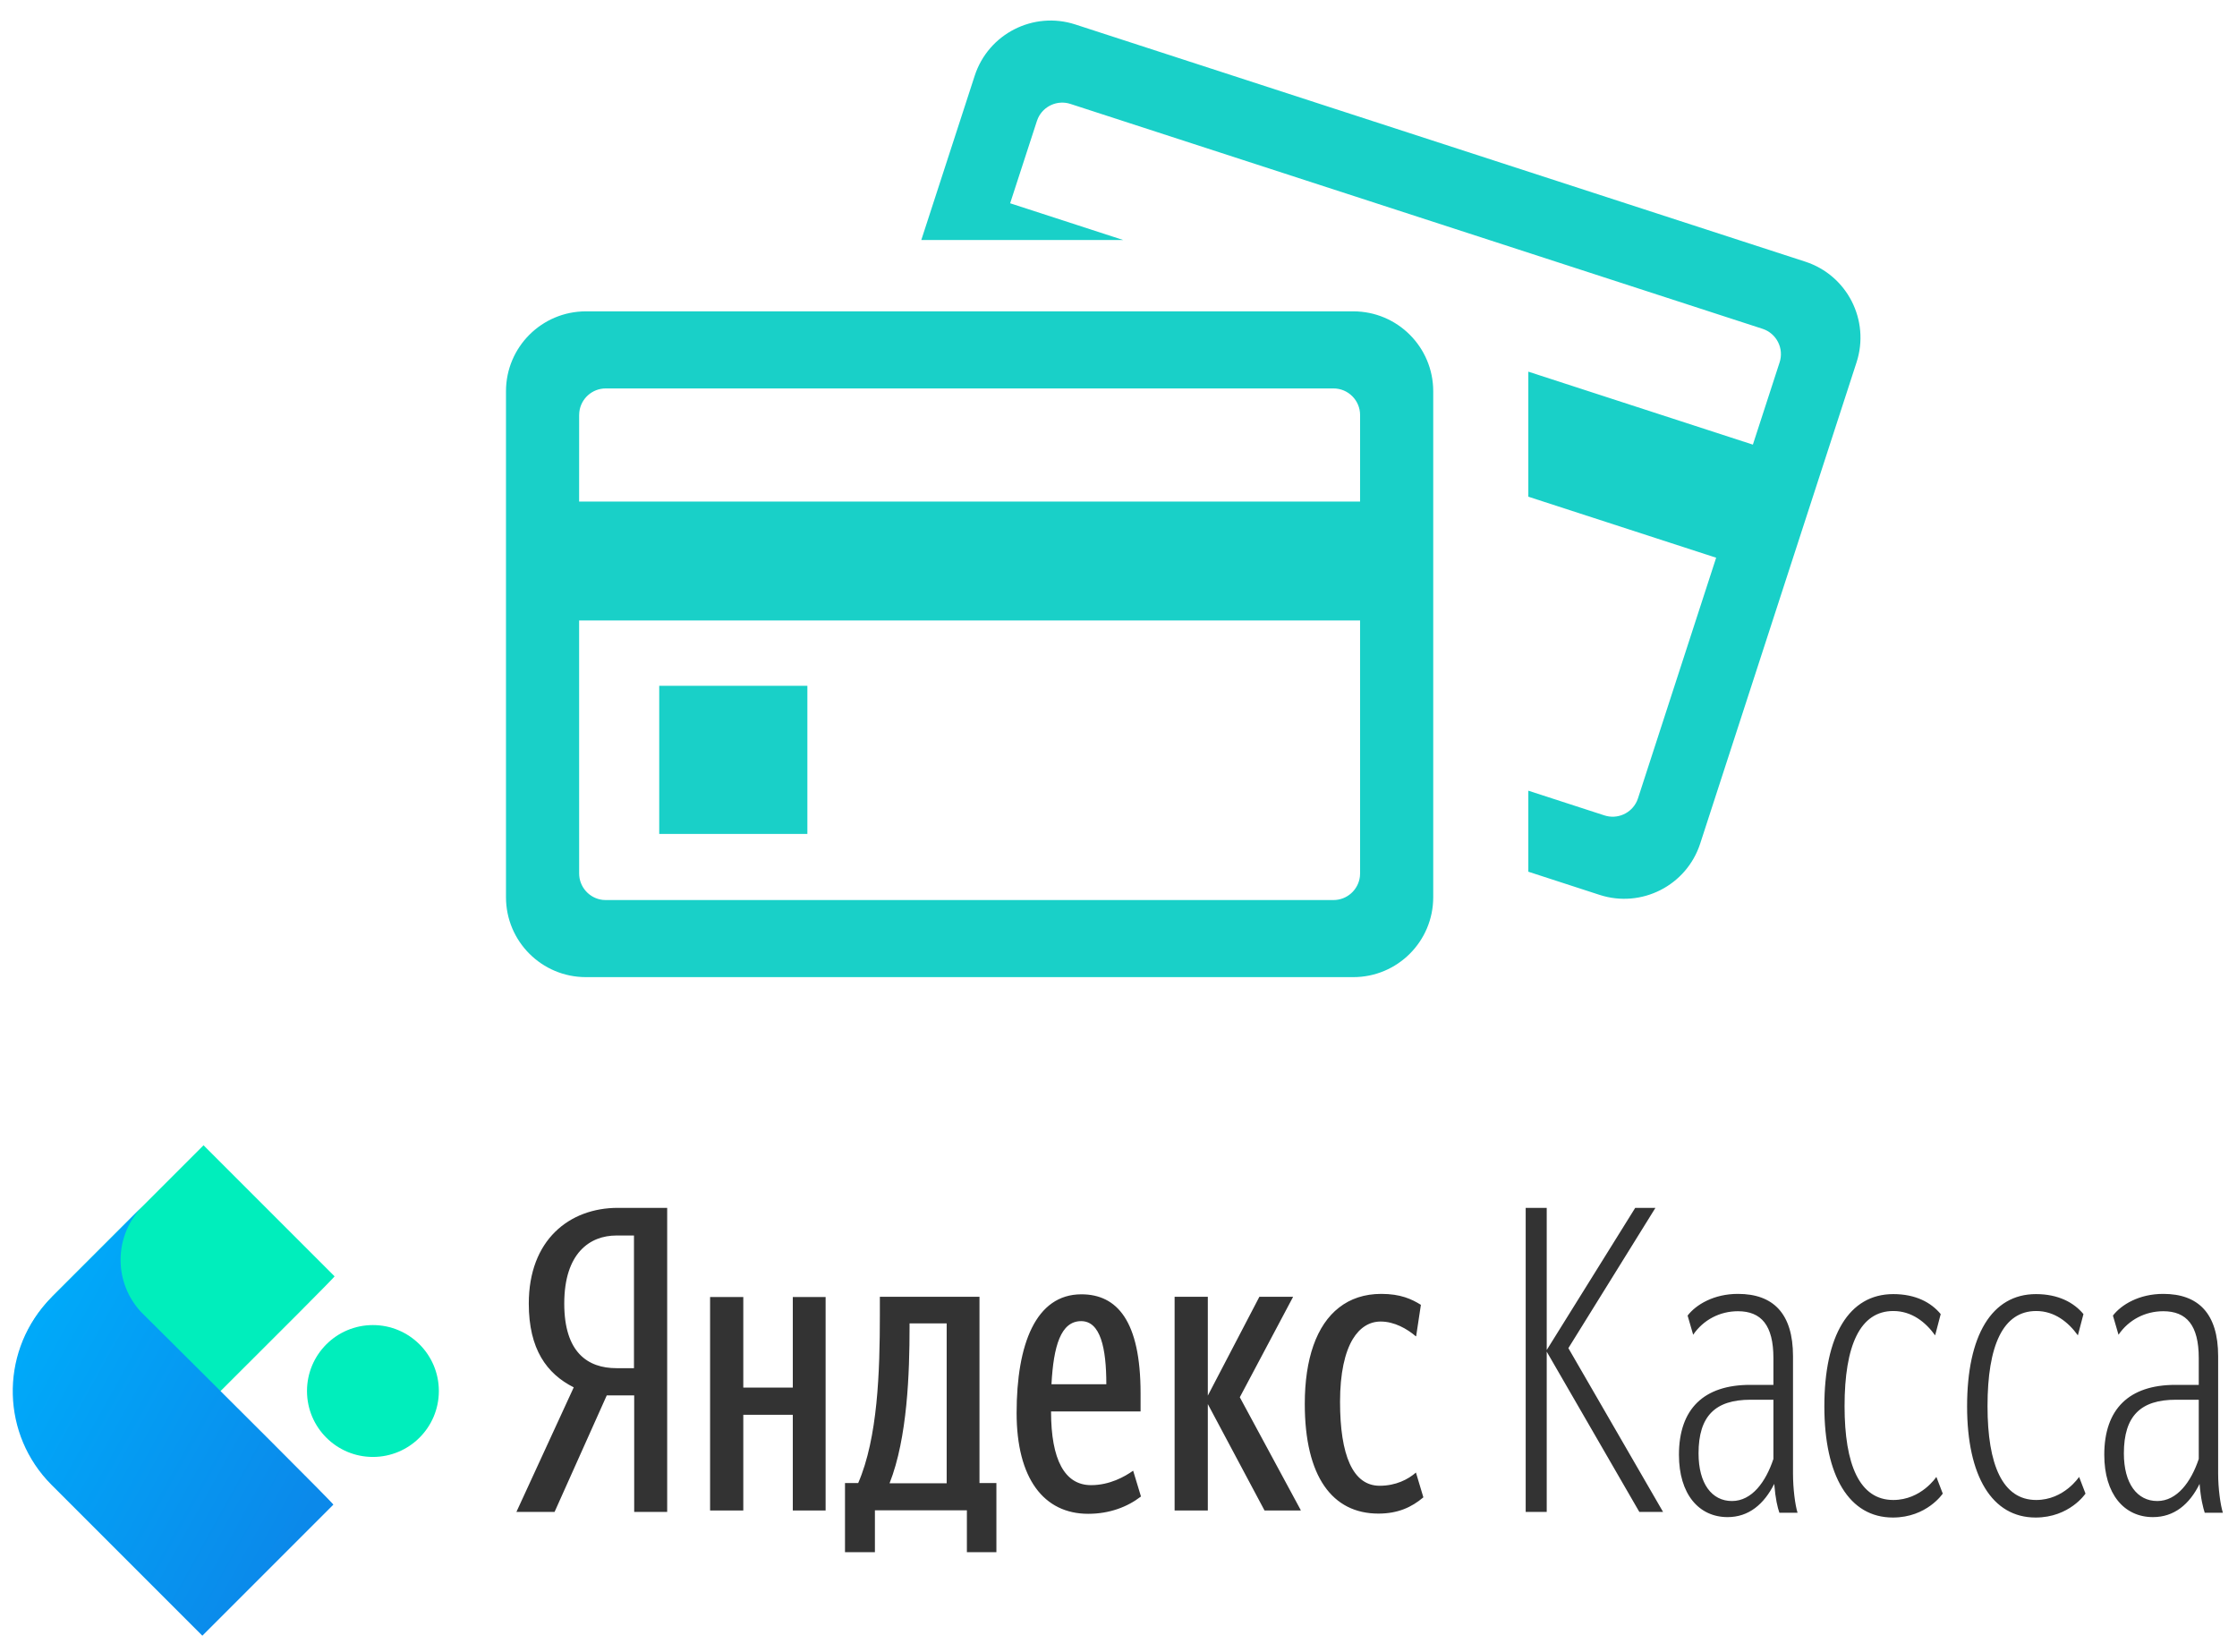
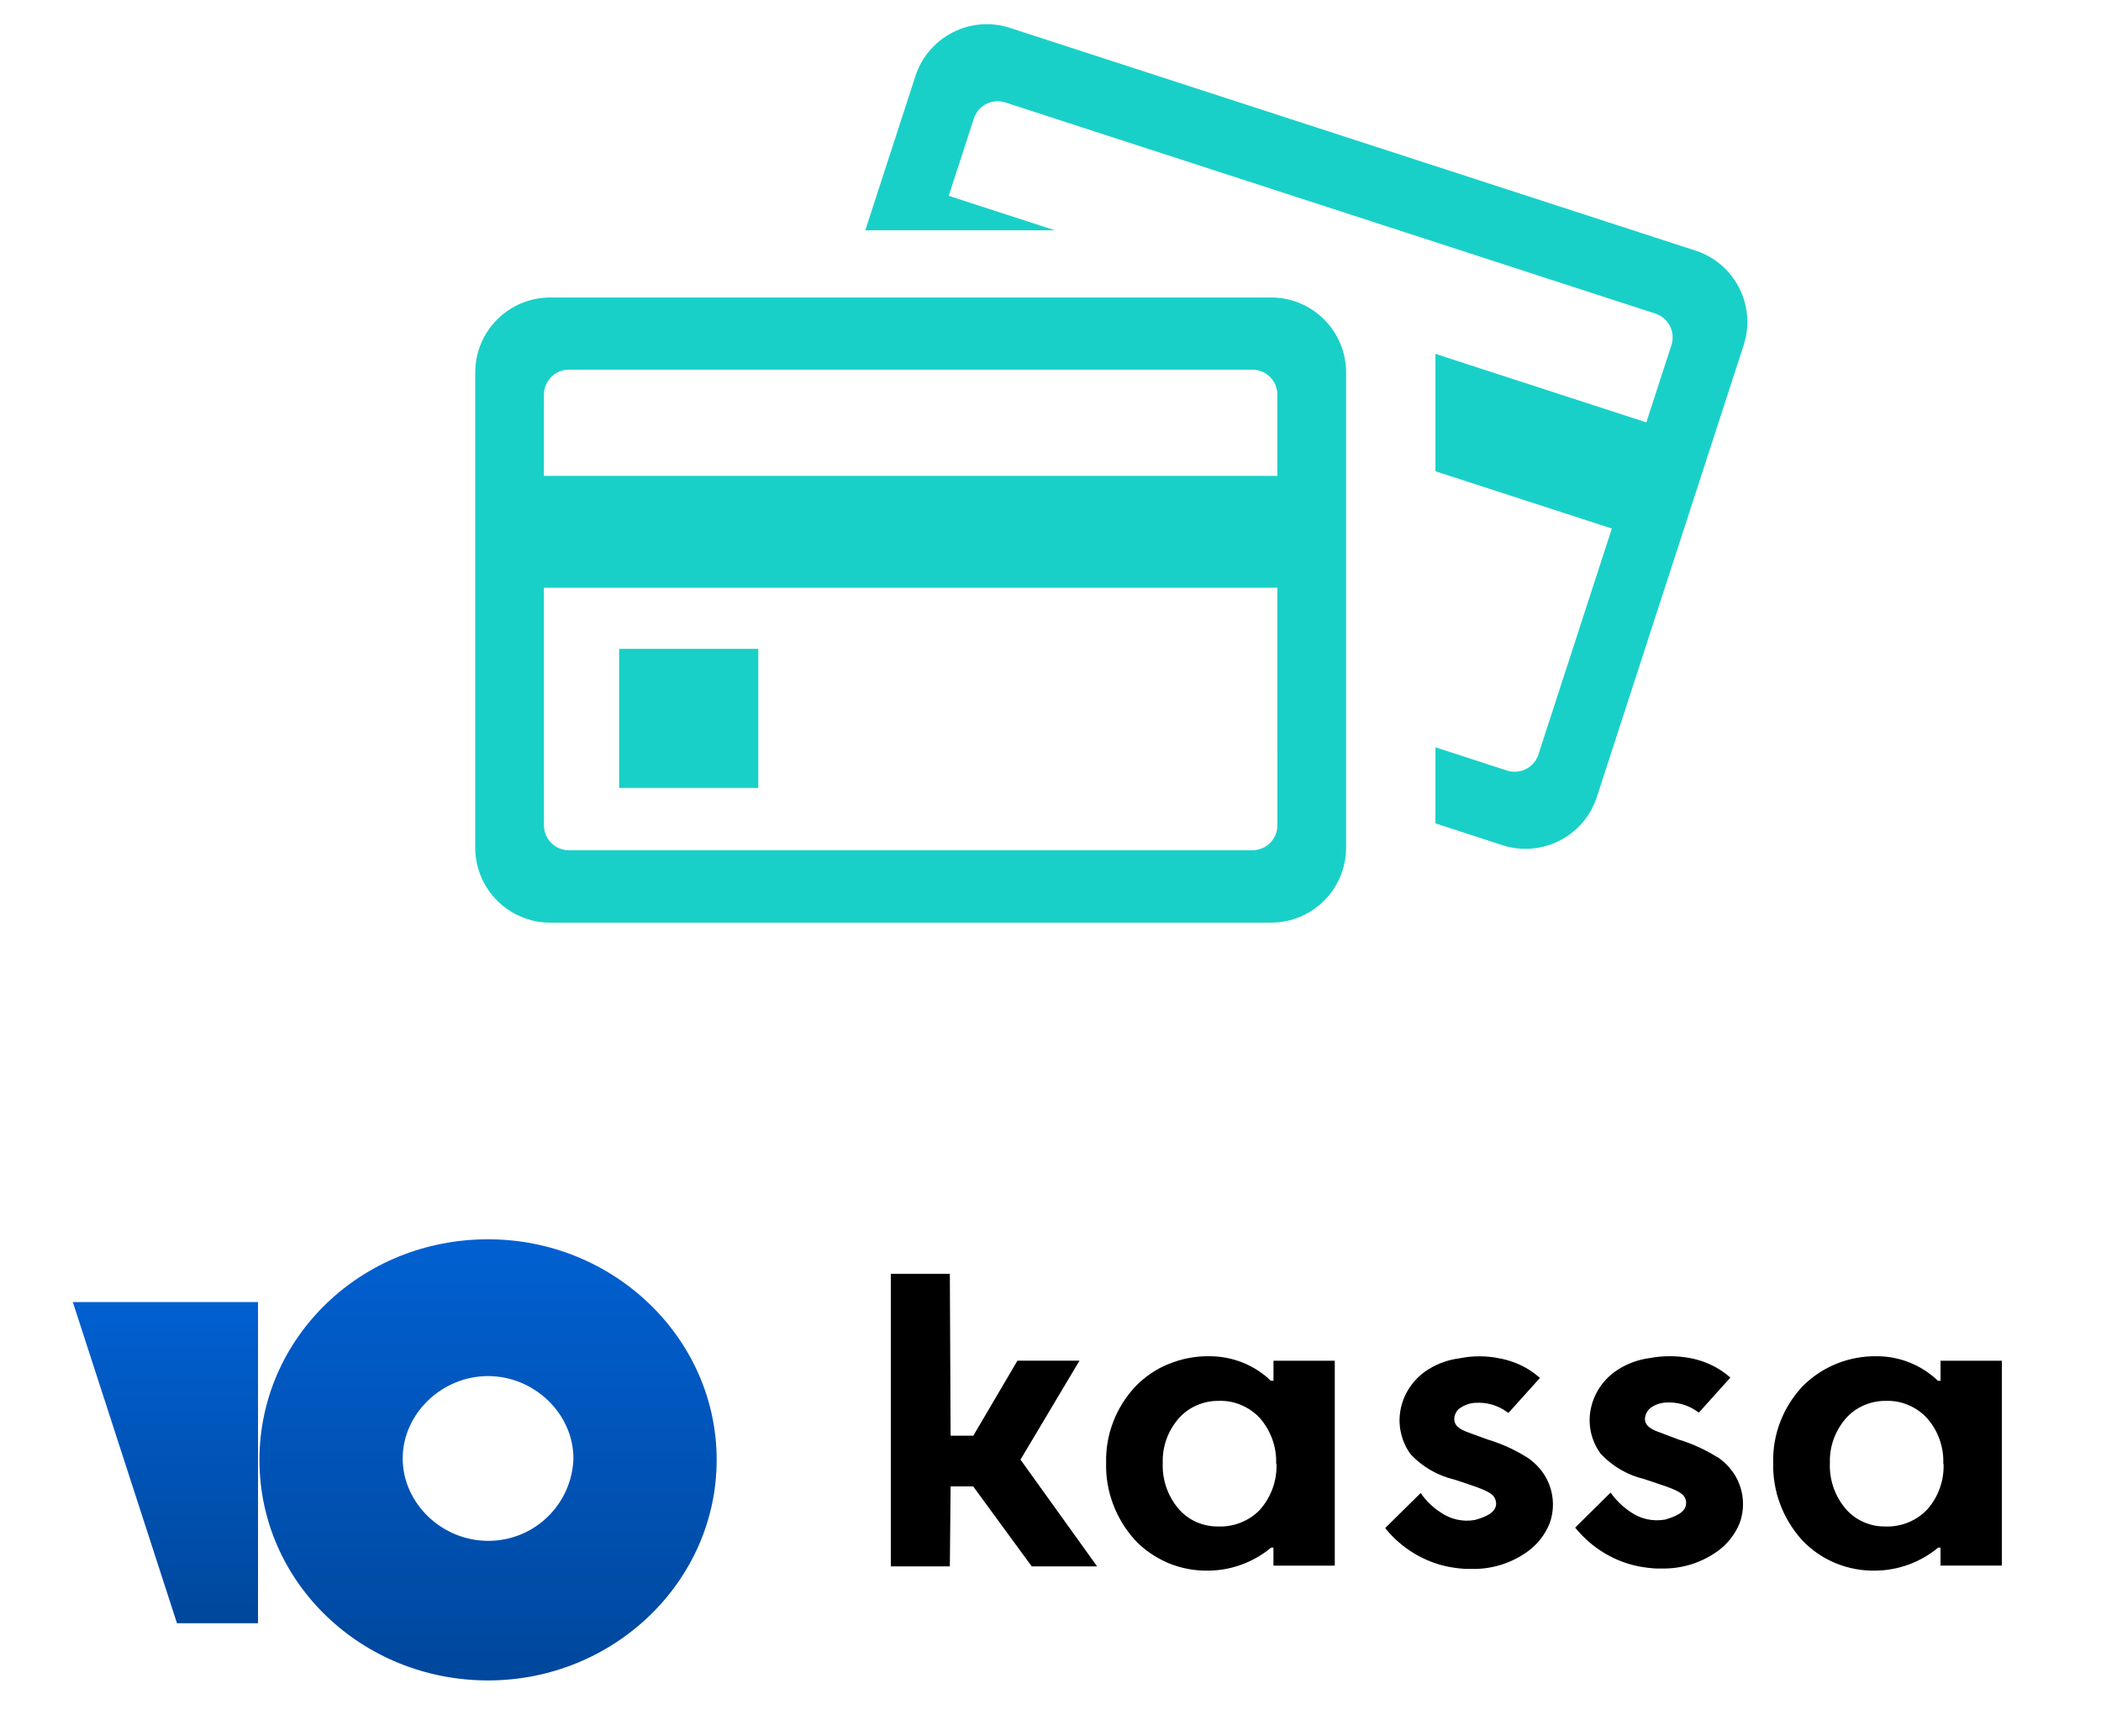
- <svg xmlns="http://www.w3.org/2000/svg" width="84" height="62" viewBox="0 0 84 62" fill="none">
-   <path fill-rule="evenodd" clip-rule="evenodd" d="M50.818 11.69C52.475 11.69 53.818 13.033 53.818 14.69V33.687C53.818 35.344 52.475 36.687 50.818 36.687H22C20.343 36.687 19 35.344 19 33.687V14.69C19 13.033 20.343 11.69 22 11.69H50.818ZM51.071 23.296H21.746L21.747 32.793C21.747 33.306 22.133 33.729 22.63 33.787L22.747 33.793H50.072C50.584 33.793 51.007 33.407 51.065 32.91L51.072 32.793L51.071 23.296ZM40.38 0.919L67.788 9.824C69.364 10.336 70.226 12.028 69.714 13.604L63.843 31.672C63.331 33.248 61.639 34.11 60.063 33.598L57.389 32.729V29.687L60.247 30.615C60.735 30.773 61.256 30.537 61.465 30.082L61.507 29.973L64.442 20.94L57.389 18.649V13.954L65.821 16.694L66.825 13.605C66.996 13.08 66.709 12.516 66.183 12.345L40.196 3.902C39.708 3.743 39.187 3.98 38.978 4.435L38.936 4.544L37.931 7.632L42.175 9.011H34.595L36.6 2.845C37.112 1.269 38.804 0.407 40.38 0.919ZM30.317 25.748V31.311H24.754V25.748H30.317ZM50.072 14.584H22.747C22.234 14.584 21.811 14.97 21.754 15.467L21.747 15.584L21.746 18.831H51.071L51.072 15.584C51.072 15.031 50.624 14.584 50.072 14.584Z" fill="#19D0C8" />
-   <path d="M14.003 54.702C15.37 54.702 16.479 53.594 16.479 52.227C16.479 50.859 15.37 49.751 14.003 49.751C12.636 49.751 11.528 50.859 11.528 52.227C11.528 53.594 12.636 54.702 14.003 54.702Z" fill="#00EEBC" />
-   <path d="M12.563 47.92L7.643 43L1.982 48.661C0.038 50.605 0.038 53.758 1.982 55.701L3.381 57.101C3.382 57.101 12.636 47.92 12.563 47.92Z" fill="#00EEBC" />
-   <path d="M5.59 49.551C5.544 49.505 5.498 49.46 5.453 49.415C5.451 49.413 5.449 49.411 5.448 49.409C5.398 49.36 5.349 49.312 5.302 49.264C5.301 49.263 5.3 49.262 5.299 49.262C4.821 48.749 4.528 48.06 4.528 47.304C4.528 46.511 4.85 45.794 5.369 45.274L1.982 48.661C1.912 48.731 1.846 48.802 1.781 48.874C1.775 48.881 1.768 48.889 1.762 48.896C1.76 48.897 1.76 48.898 1.759 48.899C1.753 48.905 1.748 48.911 1.742 48.917C1.743 48.917 1.743 48.917 1.743 48.917C-0.005 50.871 0.06 53.875 1.937 55.752L7.598 61.413L12.518 56.493C12.567 56.493 8.324 52.269 5.59 49.551Z" fill="url(#paint0_linear)" />
-   <path fill-rule="evenodd" clip-rule="evenodd" d="M19.856 48.944C19.856 46.551 21.382 45.35 23.202 45.35H25.053V56.767H23.814V52.391H22.784L20.824 56.767H19.391L21.544 52.089C20.53 51.578 19.856 50.656 19.856 48.944ZM23.148 46.388C22.156 46.388 21.188 47.039 21.188 48.944C21.188 50.78 22.071 51.369 23.148 51.369H23.806V46.388H23.148ZM29.77 52.097H27.911V48.697H26.664V56.713H27.911V53.119H29.77V56.713H31.002V48.697H29.77V52.097ZM32.225 55.683C32.961 53.987 33.039 51.5 33.039 49.37V48.689H36.78V55.683H37.415V58.278H36.307V56.705H32.853V58.278H31.73V55.683H32.225ZM34.154 49.835C34.154 51.524 34.077 53.987 33.403 55.691H35.548V49.688H34.154V49.835ZM42.55 55.218C42.233 55.443 41.667 55.761 40.97 55.761C39.979 55.761 39.467 54.808 39.467 52.995H42.829V52.314C42.829 49.595 41.946 48.596 40.606 48.596C38.894 48.596 38.174 50.47 38.174 53.05C38.174 55.513 39.196 56.837 40.862 56.837C41.659 56.837 42.333 56.581 42.844 56.187L42.55 55.218ZM40.598 49.603C41.319 49.603 41.543 50.602 41.543 51.973H39.483C39.56 50.54 39.831 49.603 40.598 49.603ZM48.847 56.705L46.555 52.461L46.555 52.461L48.553 48.697H48.549L48.553 48.689H47.29L45.354 52.399V48.697V48.689H44.107V48.697V56.705V56.713H45.354V56.705V52.717L47.484 56.713H48.84L48.835 56.705H48.847ZM53.177 50.168L53.171 50.163L53.169 50.176C52.836 49.889 52.356 49.618 51.845 49.618C51.428 49.618 51.065 49.837 50.797 50.278C50.497 50.779 50.319 51.562 50.319 52.631C50.319 54.637 50.799 55.784 51.806 55.784C52.418 55.784 52.875 55.544 53.169 55.288L53.448 56.218L53.44 56.224L53.44 56.225C53.007 56.589 52.495 56.829 51.76 56.829C50.032 56.829 48.995 55.443 48.995 52.709C48.995 51.027 49.43 49.753 50.283 49.092C50.708 48.76 51.237 48.58 51.868 48.58C52.588 48.58 53.007 48.774 53.355 48.991L53.177 50.168ZM62.449 56.767L58.893 50.617L62.162 45.35H61.403L58.08 50.687V45.35H57.29V56.767H58.08V50.749L61.558 56.767H62.449ZM67.328 50.919V55.327C67.328 55.884 67.406 56.504 67.499 56.798H66.817C66.747 56.597 66.67 56.287 66.623 55.714C66.236 56.481 65.663 56.961 64.873 56.961C63.788 56.961 63.045 56.093 63.045 54.622C63.045 52.895 63.982 51.996 65.717 51.996H66.592V50.989C66.592 49.758 66.135 49.231 65.26 49.231C64.579 49.231 63.959 49.556 63.579 50.114L63.37 49.394C63.688 48.983 64.354 48.58 65.26 48.58C66.585 48.58 67.328 49.316 67.328 50.919ZM65.035 56.357C65.787 56.357 66.306 55.636 66.592 54.777V52.554H65.733C64.416 52.554 63.781 53.158 63.781 54.568C63.781 55.699 64.276 56.357 65.035 56.357ZM72.951 56.078L72.711 55.451C72.711 55.451 72.146 56.318 71.093 56.318C69.83 56.318 69.264 55.001 69.264 52.794C69.264 50.517 69.846 49.223 71.093 49.223C71.79 49.223 72.308 49.642 72.665 50.137L72.874 49.339C72.518 48.906 71.937 48.588 71.093 48.588C69.427 48.588 68.505 50.145 68.505 52.802C68.505 55.427 69.443 56.977 71.077 56.977C72.355 56.977 72.951 56.078 72.951 56.078ZM78.071 55.451L78.311 56.078C78.311 56.078 77.715 56.977 76.437 56.977C74.803 56.977 73.865 55.427 73.865 52.802C73.865 50.145 74.787 48.588 76.452 48.588C77.289 48.588 77.878 48.906 78.234 49.339L78.025 50.137C77.668 49.642 77.15 49.223 76.46 49.223C75.213 49.223 74.632 50.517 74.632 52.794C74.632 55.001 75.198 56.318 76.46 56.318C77.506 56.318 78.071 55.451 78.071 55.451ZM83.292 55.327V50.919C83.292 49.316 82.548 48.58 81.231 48.58C80.325 48.58 79.659 48.983 79.341 49.394L79.551 50.114C79.93 49.556 80.55 49.231 81.231 49.231C82.107 49.231 82.564 49.758 82.564 50.989V51.996H81.688C79.953 51.996 79.016 52.895 79.016 54.622C79.016 56.093 79.76 56.961 80.844 56.961C81.642 56.961 82.215 56.481 82.595 55.714C82.641 56.287 82.726 56.597 82.788 56.798H83.47C83.377 56.504 83.292 55.884 83.292 55.327ZM82.564 54.777C82.277 55.636 81.75 56.357 81.007 56.357C80.248 56.357 79.752 55.699 79.752 54.568C79.752 53.158 80.387 52.554 81.704 52.554H82.564V54.777Z" fill="#333333" />
+ <svg xmlns="http://www.w3.org/2000/svg" width="69" height="57" viewBox="0 0 84 69" fill="none">
+   <path fill-rule="evenodd" d="M50.818 11.7a3 3 0 0 1 3 3v18.998a3 3 0 0 1-3 3H22a3 3 0 0 1-3-3V14.7a3 3 0 0 1 3-3h28.818zm.253 11.606H21.746l.001 9.498a1 1 0 0 0 .883.993l.117.007h27.325a1 1 0 0 0 .993-.883l.007-.117-.001-9.498zM40.38.92l27.408 8.905a3 3 0 0 1 1.926 3.78l-5.87 18.068a3 3 0 0 1-3.78 1.926l-2.674-.87v-3.042l2.858.928a1 1 0 0 0 1.218-.533l.042-.11 2.935-9.033-7.053-2.29v-4.695l8.432 2.74 1.004-3.09a1 1 0 0 0-.642-1.26L40.196 3.902a1 1 0 0 0-1.218.533l-.042.11-1.005 3.09 4.244 1.378h-7.58L36.6 2.845A3 3 0 0 1 40.38.919zm-10.063 24.83v5.563h-5.563v-5.563h5.563zm19.755-11.164H22.747a1 1 0 0 0-.993.883l-.007.117-.001 3.248H51.07l.001-3.248a1 1 0 0 0-1-1z" fill="#19d0c8" />
+   <path d="M43.17 54.214h-2.492l-1.764 3h-.908l-.03-6.474h-2.36v11.7h2.36l.03-3.2h.902l2.342 3.2h2.614L40.8 58.17l2.36-3.957zm17.855 3.85a6.37 6.37 0 0 0-1.544-.697l-.66-.24c-.324-.117-.665-.24-.677-.558a.54.54 0 0 1 .063-.272c.044-.084.1-.156.2-.208a1.15 1.15 0 0 1 .578-.19 1.92 1.92 0 0 1 1.261.363l.064.04 1.26-1.4-.063-.05a3.09 3.09 0 0 0-.51-.357 3.47 3.47 0 0 0-1.046-.374 4 4 0 0 0-1.608 0 3.05 3.05 0 0 0-1.41.558c-.264.2-.484.447-.65.728a2.37 2.37 0 0 0-.31.913c-.072.58.08 1.164.428 1.64a3.5 3.5 0 0 0 1.735 1.005l.104.033.237.078c.856.28 1.1.4 1.237.558a.5.5 0 0 1 .104.29c0 .396-.503.558-.844.658a1.82 1.82 0 0 1-.72-.013 1.84 1.84 0 0 1-.656-.288 2.81 2.81 0 0 1-.798-.776l-1.417 1.4.04.056c.63.76 1.512 1.3 2.498 1.496a5.5 5.5 0 0 0 .682.084h.237a3.68 3.68 0 0 0 2.174-.653 2.57 2.57 0 0 0 .943-1.172c.114-.317.154-.654.118-.988a2.24 2.24 0 0 0-.326-.943 2.39 2.39 0 0 0-.717-.72zm7.62 0a6.32 6.32 0 0 0-1.538-.698l-.526-.2-.133-.05c-.33-.117-.665-.24-.682-.558.002-.094.026-.187.07-.27a.61.61 0 0 1 .189-.21 1.15 1.15 0 0 1 .578-.19c.452-.03.9.1 1.26.363l.058.04 1.26-1.4-.058-.05c-.158-.136-.33-.256-.515-.357-.323-.18-.675-.306-1.04-.374-.532-.1-1.08-.1-1.613 0a3.1 3.1 0 0 0-1.41.558c-.266.197-.488.443-.655.724a2.4 2.4 0 0 0-.316.911 2.26 2.26 0 0 0 .428 1.64 3.5 3.5 0 0 0 1.735 1.005l.098.033.237.078c.862.28 1.105.4 1.243.558a.44.44 0 0 1 .098.29c0 .396-.497.558-.838.66a1.85 1.85 0 0 1-.723-.013 1.81 1.81 0 0 1-.66-.29 2.96 2.96 0 0 1-.798-.776l-1.417 1.4.046.056c.63.76 1.512 1.3 2.498 1.496a5.37 5.37 0 0 0 .682.084h.237a3.68 3.68 0 0 0 2.174-.653 2.57 2.57 0 0 0 .943-1.172 2.22 2.22 0 0 0 .118-.988 2.24 2.24 0 0 0-.326-.943 2.38 2.38 0 0 0-.706-.714zm-17.73-3.85v.804h-.104c-.646-.624-1.52-.977-2.434-.982a4.14 4.14 0 0 0-1.633.303c-.516.2-.98.524-1.363.92-.77.833-1.185 1.92-1.157 3.036-.03 1.136.383 2.24 1.157 3.097.373.396.83.7 1.34.92a4.01 4.01 0 0 0 1.614.298 3.99 3.99 0 0 0 2.486-.921h.093v.72h2.452v-8.192h-2.452zm.12 4.124c.025.66-.204 1.306-.642 1.814-.2.227-.47.406-.76.526s-.603.176-.918.166a2.09 2.09 0 0 1-.886-.18 2.02 2.02 0 0 1-.716-.534 2.67 2.67 0 0 1-.625-1.836c-.02-.645.207-1.274.636-1.77a2.06 2.06 0 0 1 .722-.525 2.15 2.15 0 0 1 .885-.178c.313-.01.624.048.9.17a2.11 2.11 0 0 1 .749.529 2.64 2.64 0 0 1 .642 1.819zm26.55-4.124v.804h-.104a3.53 3.53 0 0 0-2.43-.982 4.14 4.14 0 0 0-1.635.304 4.02 4.02 0 0 0-1.366.918c-.77.834-1.185 1.92-1.156 3.036-.03 1.136.383 2.24 1.156 3.097a3.87 3.87 0 0 0 1.34.92 3.98 3.98 0 0 0 1.615.298 3.99 3.99 0 0 0 2.486-.921h.093v.72h2.452v-8.192h-2.452zm.12 4.124a2.6 2.6 0 0 1-.642 1.814 2.15 2.15 0 0 1-.759.526 2.22 2.22 0 0 1-.918.166 2.09 2.09 0 0 1-.885-.18c-.277-.124-.522-.306-.716-.534-.433-.518-.655-1.17-.624-1.836-.02-.645.207-1.274.636-1.77a2.06 2.06 0 0 1 .722-.525 2.15 2.15 0 0 1 .885-.178c.313-.01.624.048.9.17a2.11 2.11 0 0 1 .748.53c.44.5.67 1.157.642 1.82z" fill="#000" />
+   <path d="M19.513 49.36c-5.1 0-9.14 3.963-9.14 8.82 0 4.912 4.107 8.82 9.14 8.82s9.14-3.963 9.14-8.82-4.107-8.82-9.14-8.82zm0 12.058c-1.85 0-3.413-1.507-3.413-3.294s1.562-3.294 3.413-3.294 3.413 1.507 3.413 3.294a3.4 3.4 0 0 1-3.413 3.294z" fill="url(#A)" />
+   <path d="M10.316 51.872v12.84h-3.24l-4.164-12.84h7.404z" fill="url(#B)" />
  <defs>
-     <linearGradient id="paint0_linear" x1="-1.469" y1="54.928" x2="9.395" y2="60.974" gradientUnits="userSpaceOnUse">
-       <stop stop-color="#00A9F9" />
-       <stop offset="0.99" stop-color="#0B89EA" />
+     <linearGradient id="A" x1="19.513" y1="49.36" x2="19.513" y2="67" gradientUnits="userSpaceOnUse">
+       <stop stop-color="#0160d1" />
+       <stop offset="1" stop-color="#00479c" />
+     </linearGradient>
+     <linearGradient id="B" x1="6.614" y1="51.872" x2="6.614" y2="64.711" gradientUnits="userSpaceOnUse">
+       <stop stop-color="#0160d1" />
+       <stop offset="1" stop-color="#00479c" />
    </linearGradient>
  </defs>
</svg>
